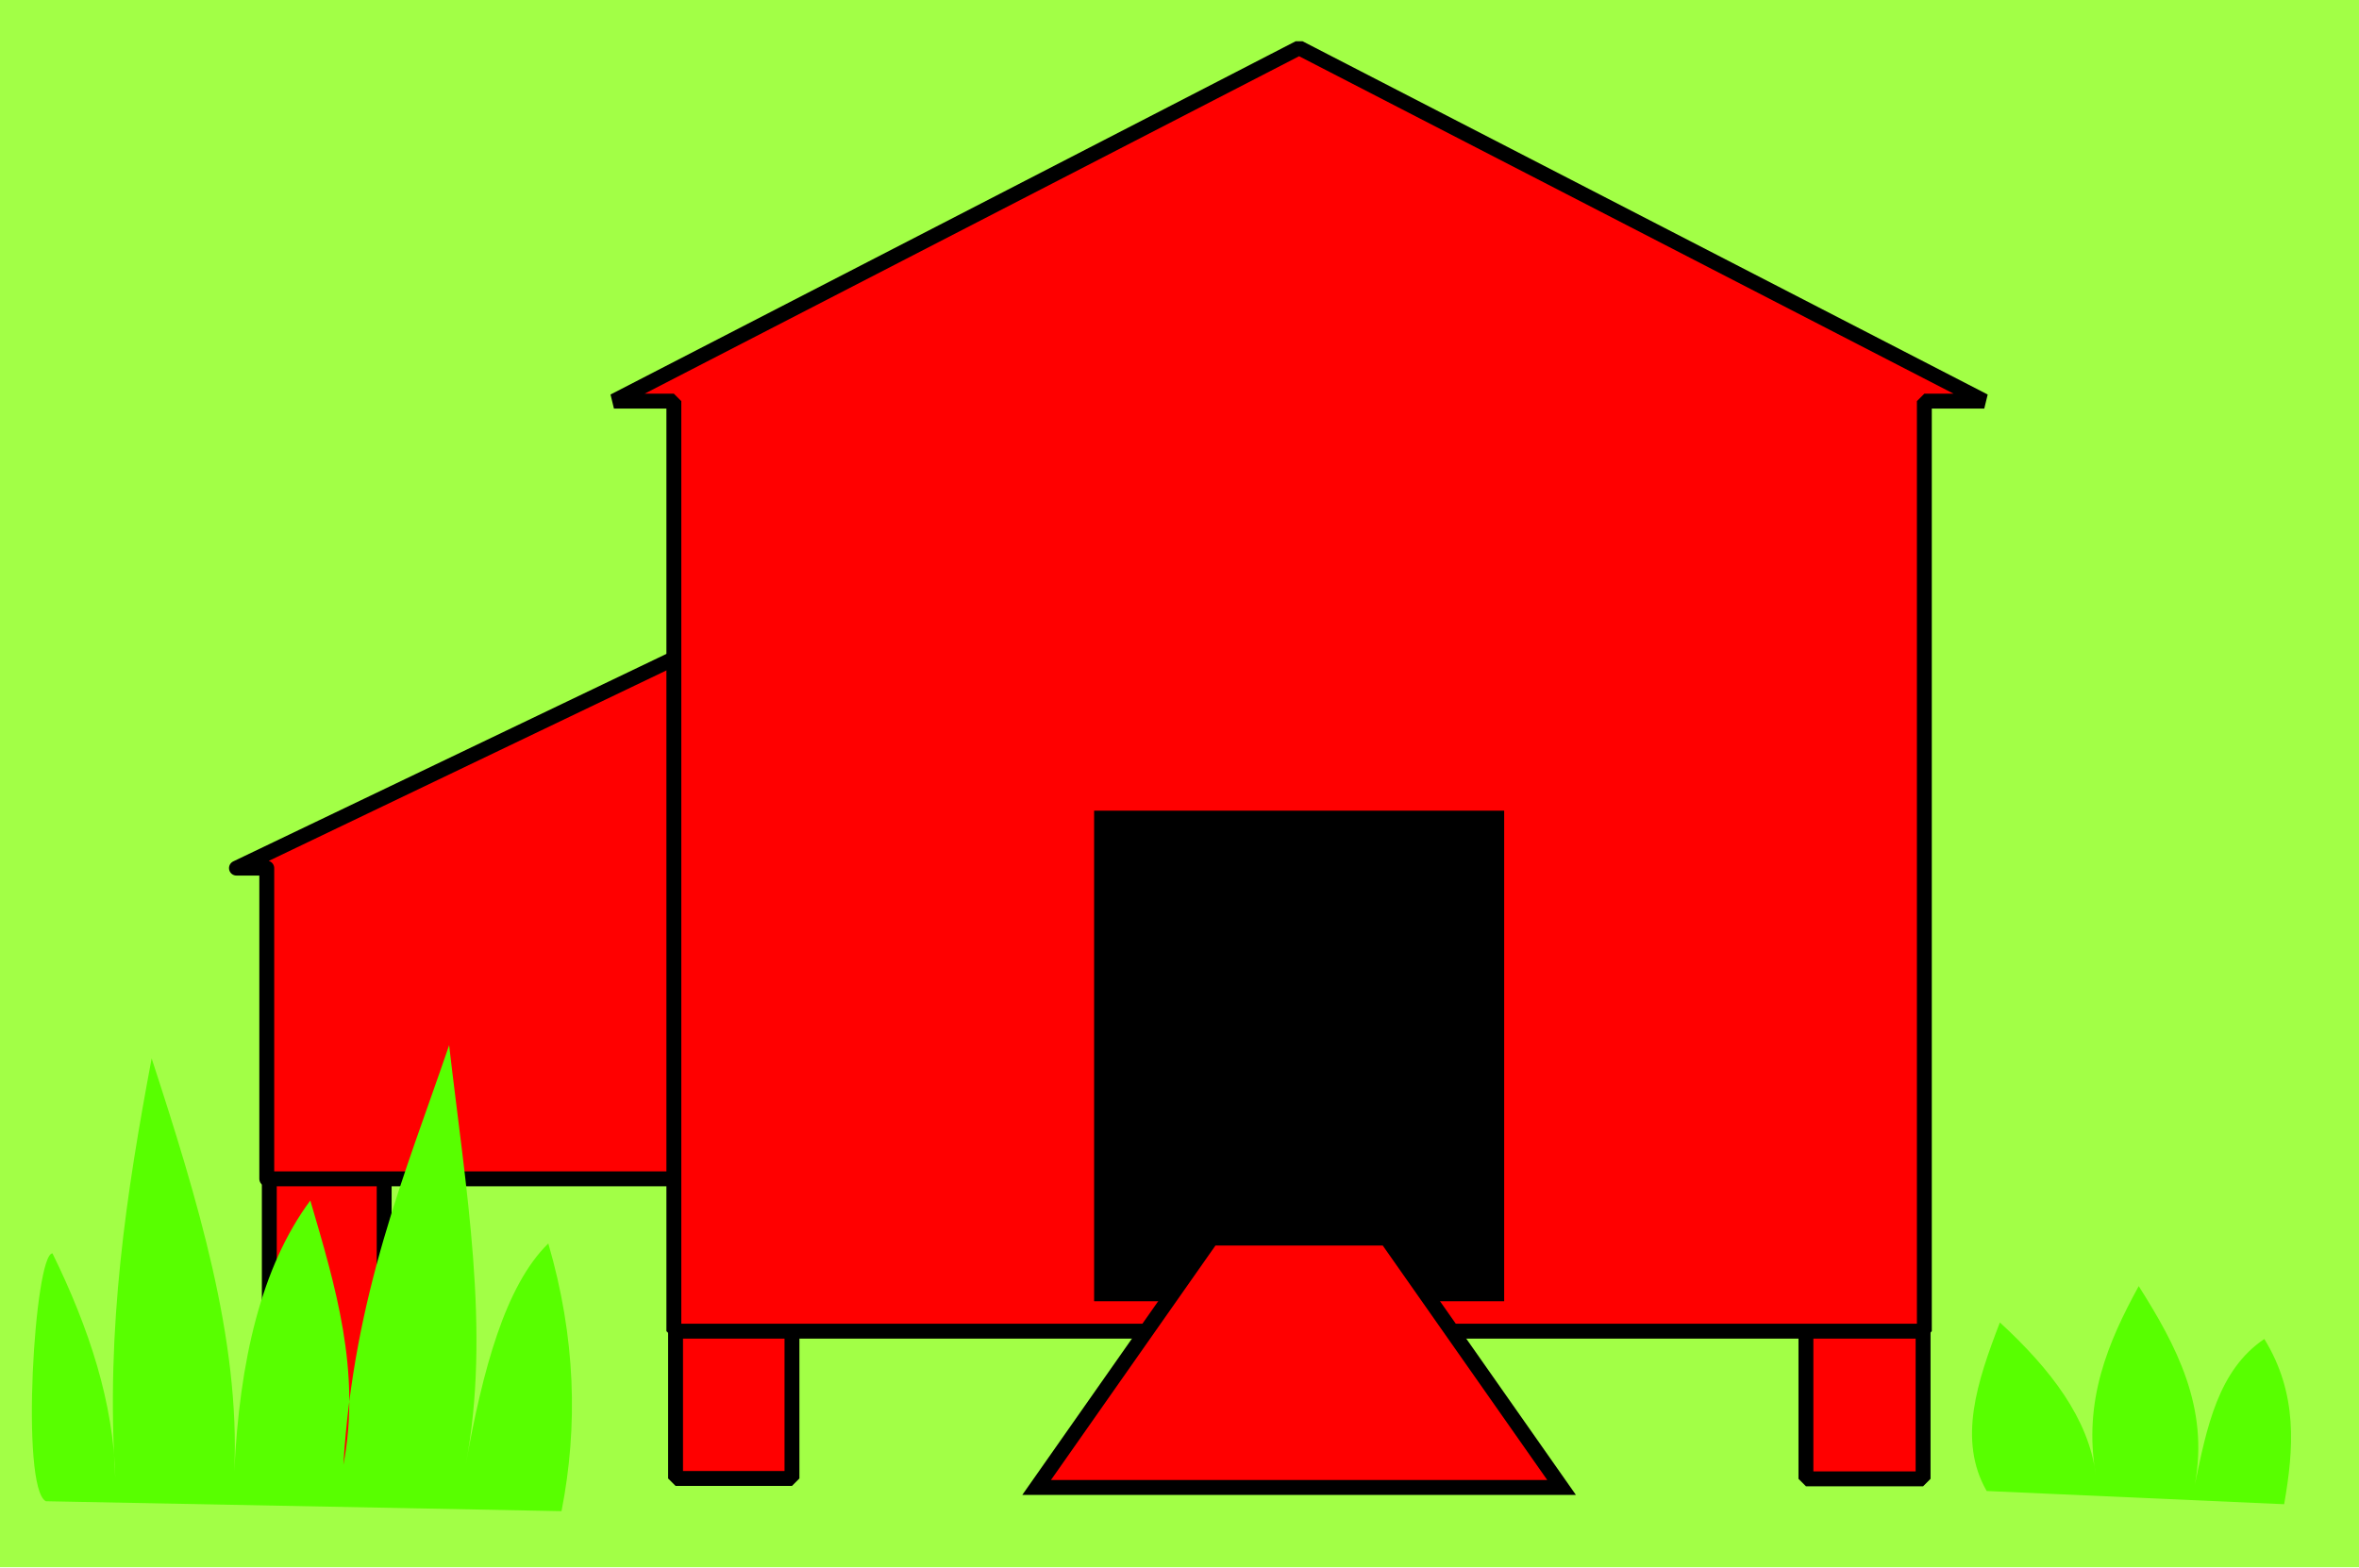
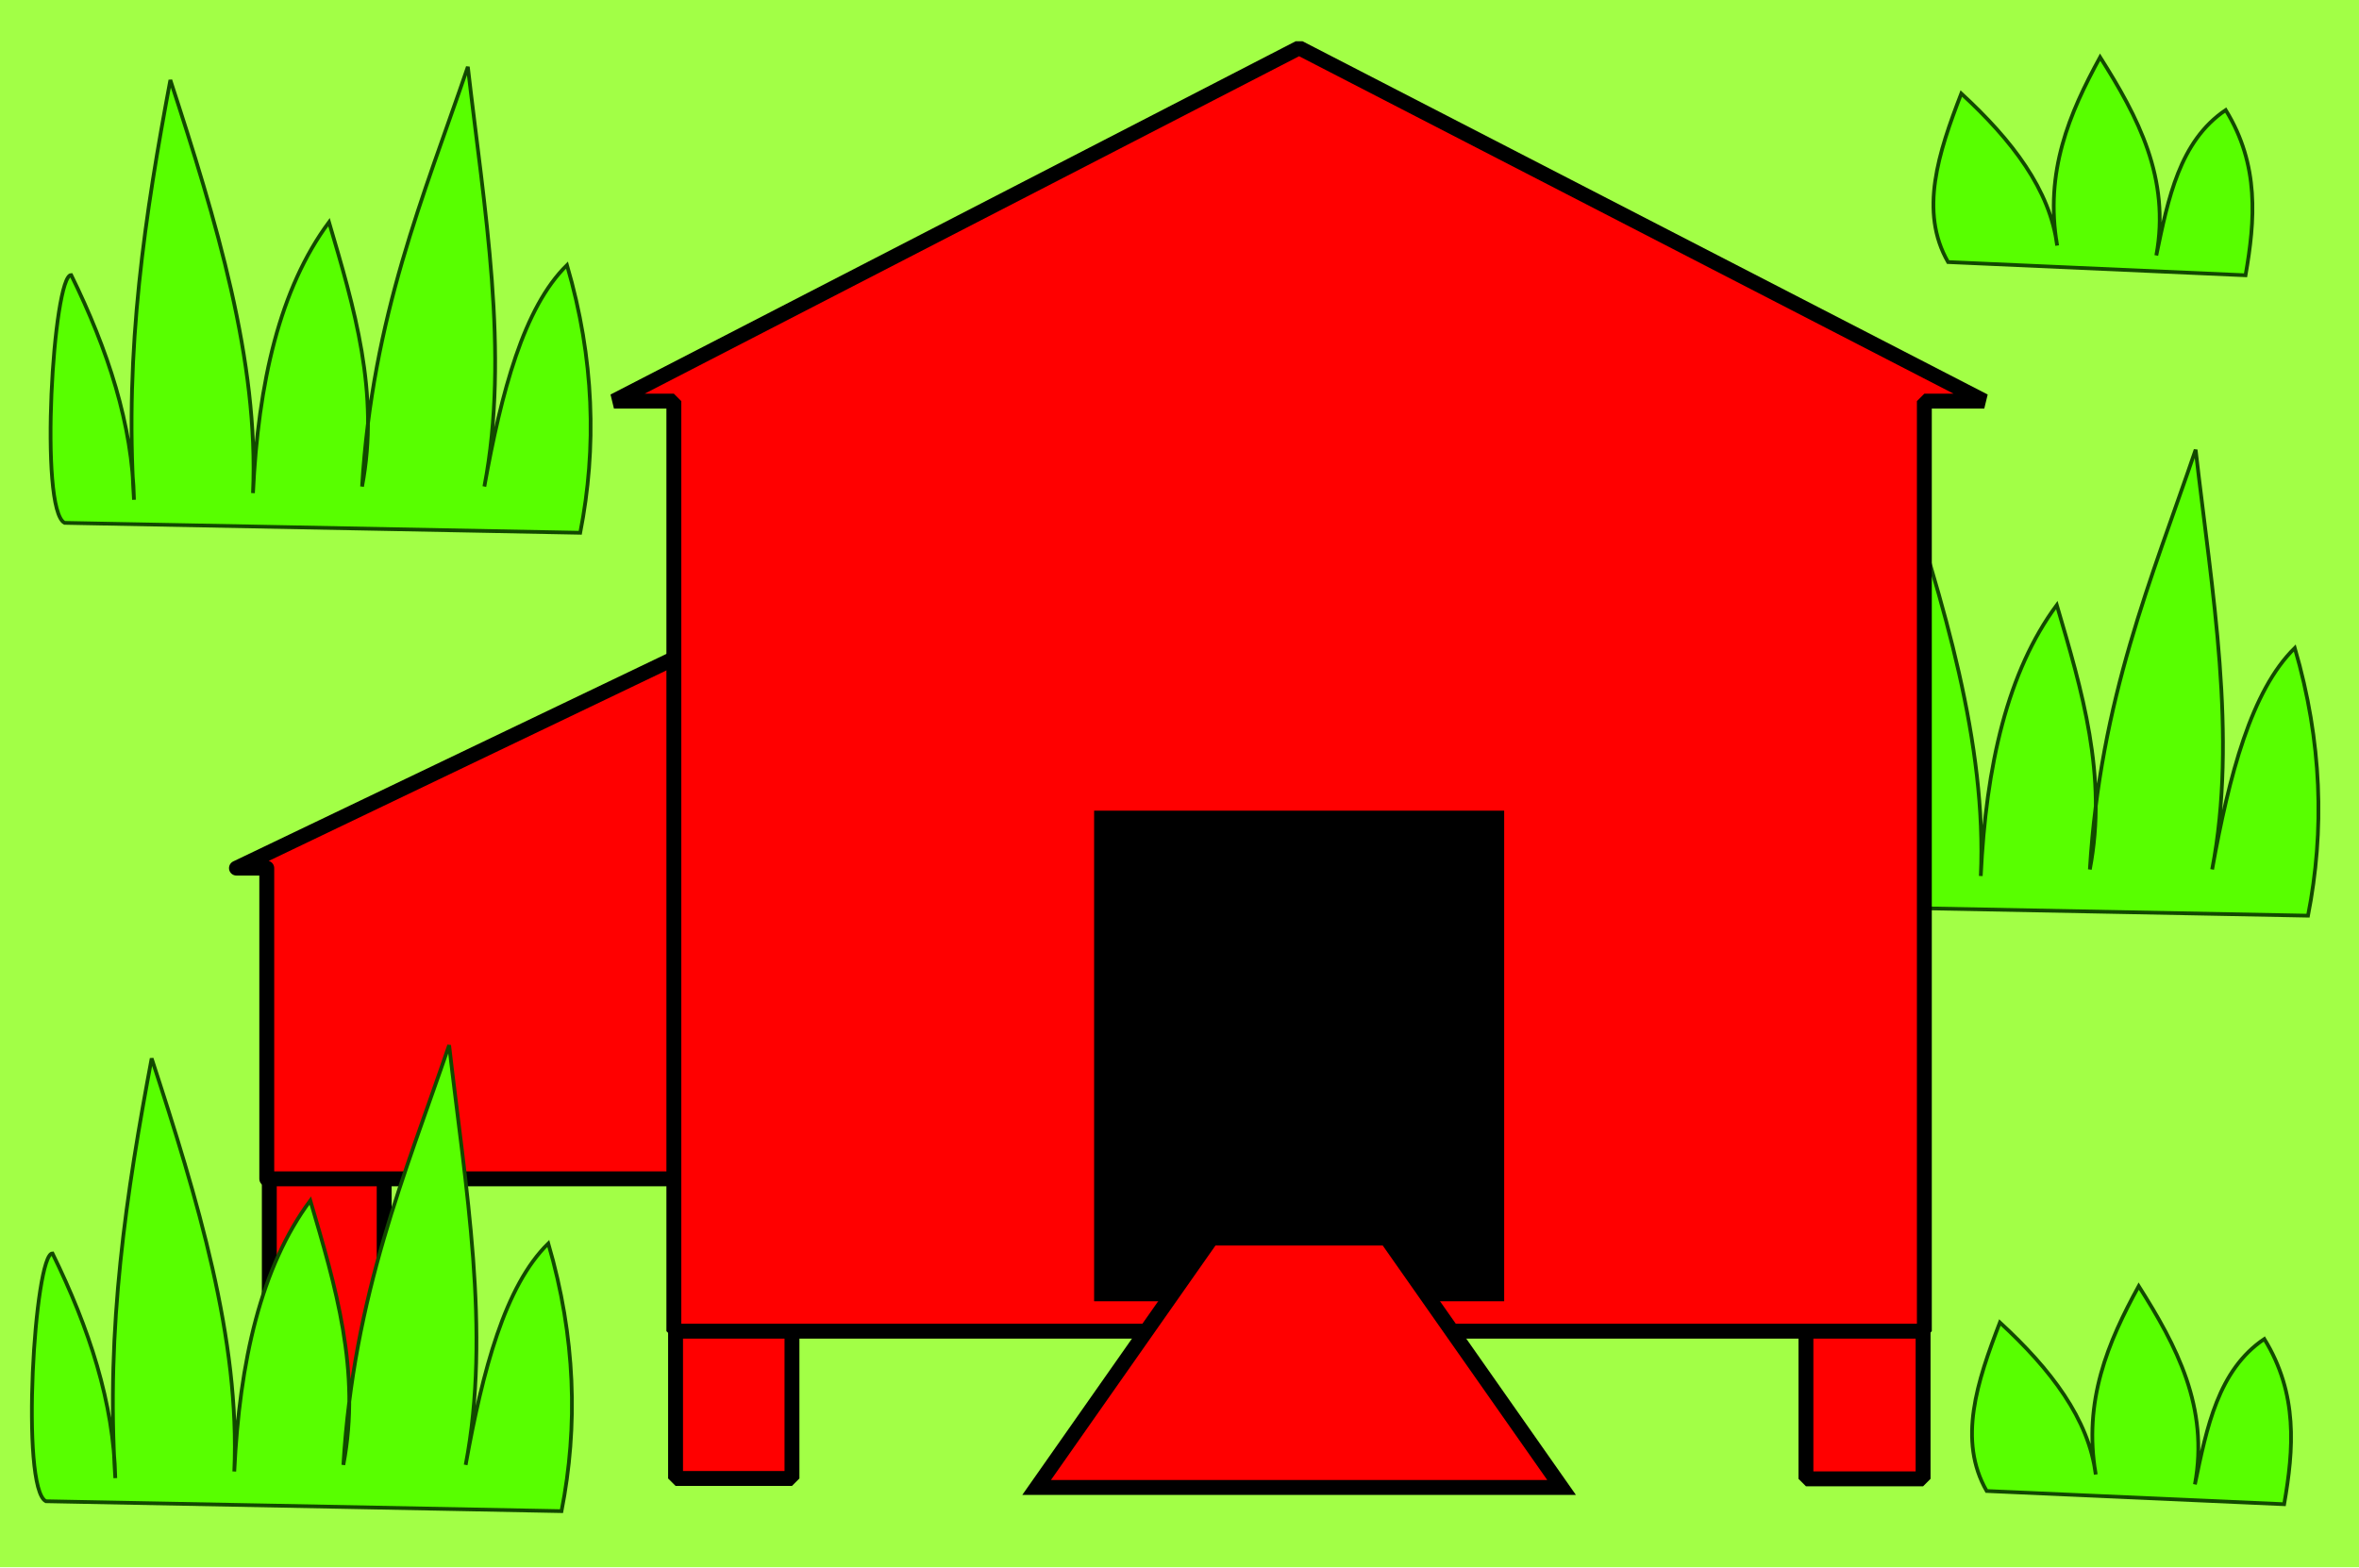
<svg xmlns="http://www.w3.org/2000/svg" width="633.615" height="421.017" id="svg8893" version="1.0">
  <defs id="defs8895">
    </defs>
  <g id="layer1" transform="translate(-41.76367,-314.7108)">
    <rect style="opacity:1;fill:#a2ff46;fill-opacity:1;stroke:#000000;stroke-width:0;stroke-linecap:round;stroke-linejoin:bevel;stroke-miterlimit:4;stroke-dasharray:none;stroke-opacity:1" id="rect8908" width="633.615" height="421.017" x="41.764" y="314.711" />
+     <path style="fill:#58ff00;fill-opacity:1;fill-rule:evenodd;stroke:#124900;stroke-width:1;stroke-linecap:butt;stroke-linejoin:miter;stroke-miterlimit:4;stroke-dasharray:none;stroke-opacity:1" d="M 523.185,558.036 C 516.254,554.485 520.135,491.45 524.961,491.45 C 534.822,511.574 541.417,531.697 541.829,551.821 C 539.224,511.307 544.863,474.915 551.595,439.069 C 563.919,476.882 575.408,514.556 573.791,550.045 C 575.196,520.378 580.986,495.094 594.21,477.245 C 600.932,500.167 607.896,523.041 603.088,548.27 C 605.893,502.354 619.683,470.17 631.498,435.518 C 635.873,473.681 642.813,512.357 635.937,548.27 C 640.519,522.808 646.51,500.165 658.133,488.786 C 665.482,513.99 666.168,537.862 661.684,560.699 L 523.185,558.036 z" id="path3211" />
    <g transform="translate(-9.210299,-81.05998)" id="g9419">
      <rect y="715.672" x="232.423" height="77.27" width="31.27" id="rect7113" style="opacity:1;fill:#ff0000;fill-opacity:1;stroke:#000000;stroke-width:4;stroke-linecap:round;stroke-linejoin:bevel;stroke-miterlimit:4;stroke-dasharray:none;stroke-opacity:1" />
      <rect y="722.572" x="536.038" height="70.469" width="31.469" id="rect7115" style="opacity:1;fill:#ff0000;fill-opacity:1;stroke:#000000;stroke-width:4;stroke-linecap:round;stroke-linejoin:bevel;stroke-miterlimit:4;stroke-dasharray:none;stroke-opacity:1" />
      <rect y="699.882" x="123.311" height="92.85" width="30.85" id="rect7117" style="opacity:1;fill:#ff0000;fill-opacity:1;stroke:#000000;stroke-width:4;stroke-linecap:round;stroke-linejoin:bevel;stroke-miterlimit:4;stroke-dasharray:none;stroke-opacity:1" />
      <path id="rect7087" d="M 234.173,571.639 L 114.483,628.983 L 122.627,628.983 L 122.627,712.454 L 232.2,712.454 L 232.2,628.983 L 234.173,628.983 L 234.173,571.639 z" style="fill:#ff0000;fill-opacity:1;stroke:#000000;stroke-width:4;stroke-linecap:round;stroke-linejoin:round;stroke-miterlimit:4;stroke-dasharray:none;stroke-opacity:1" />
      <path id="rect5426" d="M 399.906,408.625 L 215.875,503.531 L 231.969,503.531 L 231.969,753.375 L 567.844,753.375 L 567.844,503.531 L 583.938,503.531 L 399.906,408.625 z" style="fill:#ff0000;fill-opacity:1;stroke:#000000;stroke-width:4;stroke-linecap:round;stroke-linejoin:bevel;stroke-miterlimit:4;stroke-dasharray:none;stroke-opacity:1" />
      <rect y="613.98" x="345.28" height="130.931" width="109.271" id="rect7111" style="opacity:1;fill:#000000;fill-opacity:1;stroke:#000000;stroke-width:0.874;stroke-linecap:round;stroke-linejoin:miter;stroke-miterlimit:4;stroke-dasharray:none;stroke-opacity:1" />
      <path id="path7123" d="M 376.406,728.362 L 329.406,795.362 L 470.406,795.362 L 423.406,728.362 L 376.406,728.362 z" style="fill:#ff0000;fill-opacity:1;fill-rule:evenodd;stroke:#000000;stroke-width:4;stroke-linecap:butt;stroke-linejoin:miter;stroke-miterlimit:4;stroke-dasharray:none;stroke-opacity:1" />
    </g>
-     <path style="fill:#58ff00;fill-opacity:1;fill-rule:evenodd;stroke:#279500;stroke-width:0;stroke-linecap:butt;stroke-linejoin:miter;stroke-miterlimit:4;stroke-dasharray:none;stroke-opacity:1" d="M 54.086,718.004 C 47.155,714.453 51.036,651.418 55.861,651.418 C 65.723,671.542 72.317,691.665 72.73,711.789 C 70.124,671.275 75.764,634.883 82.496,599.037 C 94.82,636.85 106.308,674.524 104.691,710.013 C 106.097,680.346 111.886,655.062 125.111,637.213 C 131.833,660.135 138.797,683.009 133.989,708.238 C 136.793,662.322 150.583,630.138 162.399,595.486 C 166.774,633.649 173.714,672.325 166.838,708.238 C 171.419,682.776 177.41,660.133 189.033,648.754 C 196.383,673.958 197.068,697.83 192.584,720.667 L 54.086,718.004 z" id="path8068" />
-     <path style="fill:#58ff00;fill-opacity:1;fill-rule:evenodd;stroke:#000000;stroke-width:0;stroke-linecap:butt;stroke-linejoin:miter;stroke-miterlimit:4;stroke-dasharray:none;stroke-opacity:1" d="M 575.372,715.252 C 567.555,701.659 572.794,685.89 578.923,669.973 C 592.617,682.564 602.769,695.863 604.67,710.813 C 601.25,691.037 607.945,675.308 616.211,660.207 C 626.371,676.254 635.132,692.767 631.304,713.476 C 634.487,698.181 637.536,682.785 649.948,674.412 C 659.045,689.209 657.851,704.006 655.275,718.803 L 575.372,715.252 z" id="path8075" />
+     <path style="fill:#58ff00;fill-opacity:1;fill-rule:evenodd;stroke:#124900;stroke-width:1;stroke-linecap:butt;stroke-linejoin:miter;stroke-miterlimit:4;stroke-dasharray:none;stroke-opacity:1" d="M 54.086,718.004 C 47.155,714.453 51.036,651.418 55.861,651.418 C 65.723,671.542 72.317,691.665 72.73,711.789 C 70.124,671.275 75.764,634.883 82.496,599.037 C 94.82,636.85 106.308,674.524 104.691,710.013 C 106.097,680.346 111.886,655.062 125.111,637.213 C 131.833,660.135 138.797,683.009 133.989,708.238 C 136.793,662.322 150.583,630.138 162.399,595.486 C 166.774,633.649 173.714,672.325 166.838,708.238 C 171.419,682.776 177.41,660.133 189.033,648.754 C 196.383,673.958 197.068,697.83 192.584,720.667 L 54.086,718.004 z" id="path8068" />
+     <path style="fill:#58ff00;fill-opacity:1;fill-rule:evenodd;stroke:#124900;stroke-width:1;stroke-linecap:butt;stroke-linejoin:miter;stroke-miterlimit:4;stroke-dasharray:none;stroke-opacity:1" d="M 575.372,715.252 C 567.555,701.659 572.794,685.89 578.923,669.973 C 592.617,682.564 602.769,695.863 604.67,710.813 C 601.25,691.037 607.945,675.308 616.211,660.207 C 626.371,676.254 635.132,692.767 631.304,713.476 C 634.487,698.181 637.536,682.785 649.948,674.412 C 659.045,689.209 657.851,704.006 655.275,718.803 L 575.372,715.252 z" id="path8075" />
+     <path style="fill:#58ff00;fill-opacity:1;fill-rule:evenodd;stroke:#124900;stroke-width:1;stroke-linecap:butt;stroke-linejoin:miter;stroke-miterlimit:4;stroke-dasharray:none;stroke-opacity:1" d="M 565.004,385.111 C 557.187,371.518 562.426,355.749 568.555,339.832 C 582.249,352.423 592.401,365.722 594.302,380.672 C 590.882,360.896 597.576,345.167 605.843,330.066 C 616.003,346.113 624.764,362.626 620.936,383.335 C 624.118,368.04 627.167,352.644 639.58,344.271 C 648.677,359.068 647.483,373.865 644.907,388.662 L 565.004,385.111 z" id="path3213" />
+     <path style="fill:#58ff00;fill-opacity:1;fill-rule:evenodd;stroke:#124900;stroke-width:1;stroke-linecap:butt;stroke-linejoin:miter;stroke-miterlimit:4;stroke-dasharray:none;stroke-opacity:1" d="M 59.109,455.174 C 52.178,451.622 56.06,388.588 60.885,388.588 C 70.747,408.711 77.341,428.835 77.753,448.959 C 75.148,408.445 80.788,372.053 87.519,336.207 C 99.843,374.02 111.332,411.694 109.715,447.183 C 111.12,417.515 116.91,392.231 130.134,374.383 C 136.856,397.305 143.82,420.179 139.013,445.408 C 141.817,399.492 155.607,367.308 167.423,332.655 C 171.797,370.819 178.737,409.495 171.862,445.408 C 176.443,419.946 182.434,397.303 194.057,385.924 C 201.406,411.128 202.092,435 197.608,457.837 L 59.109,455.174 z" id="path5109" />
  </g>
</svg>
